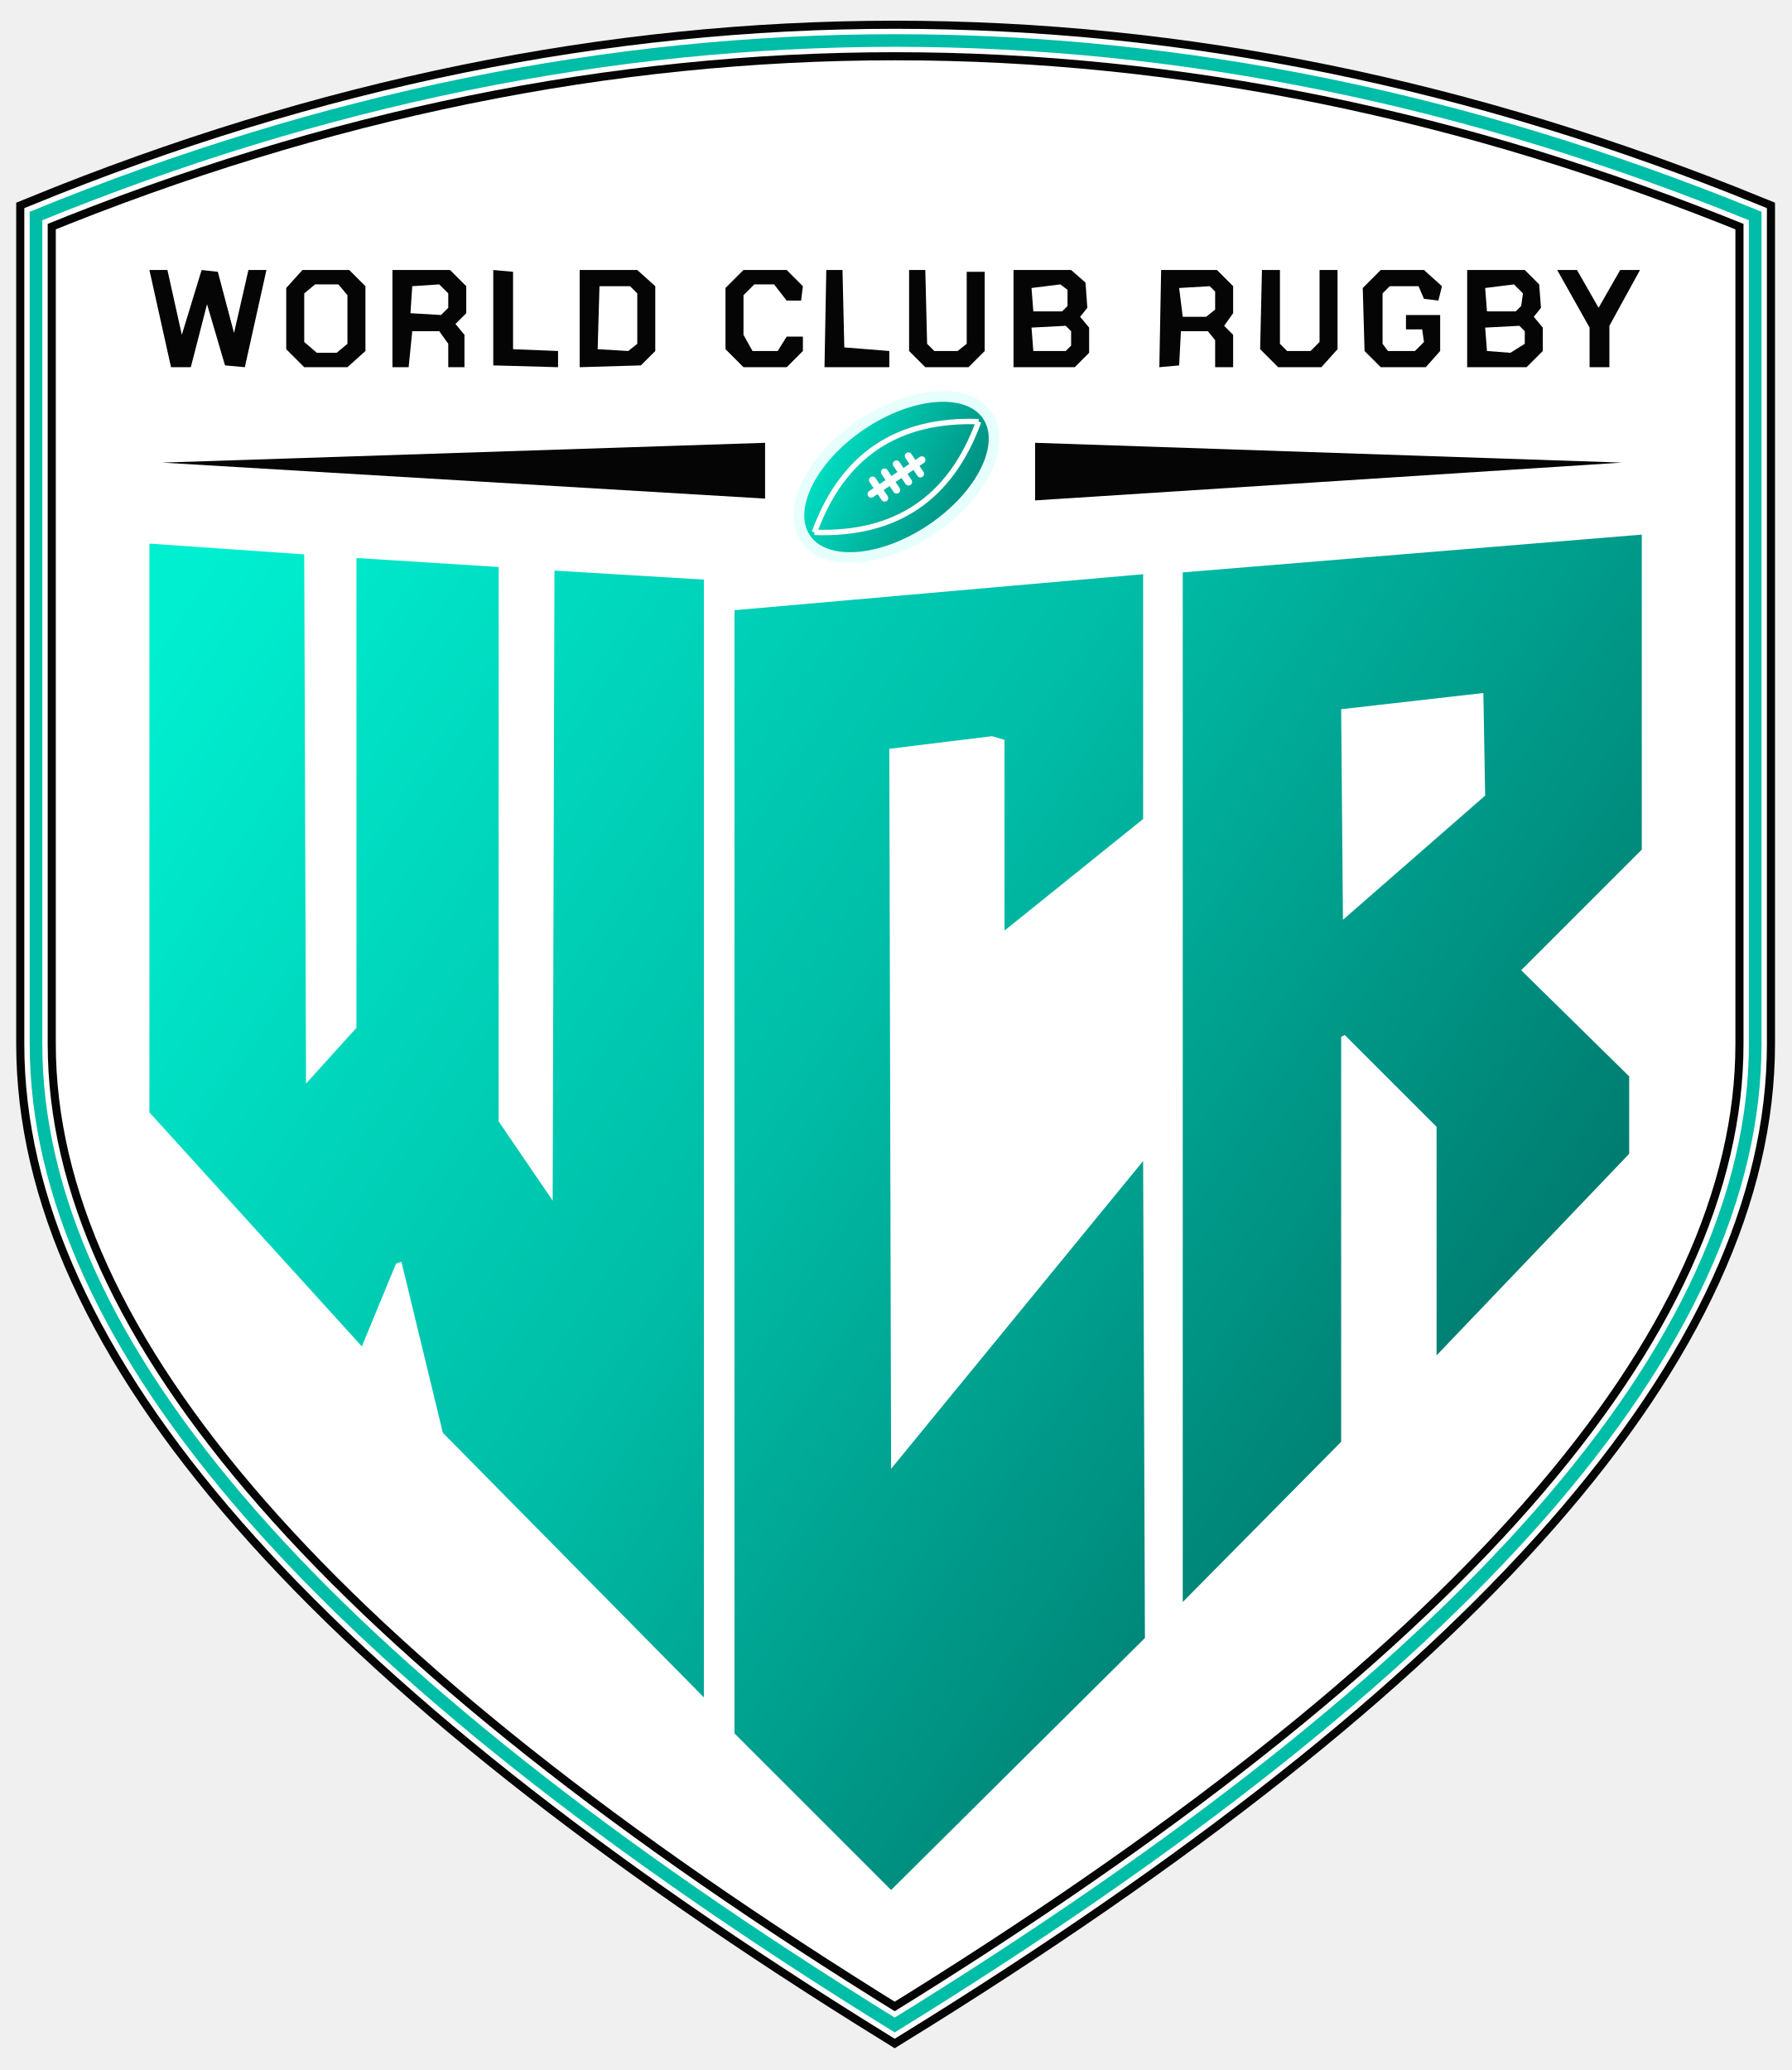
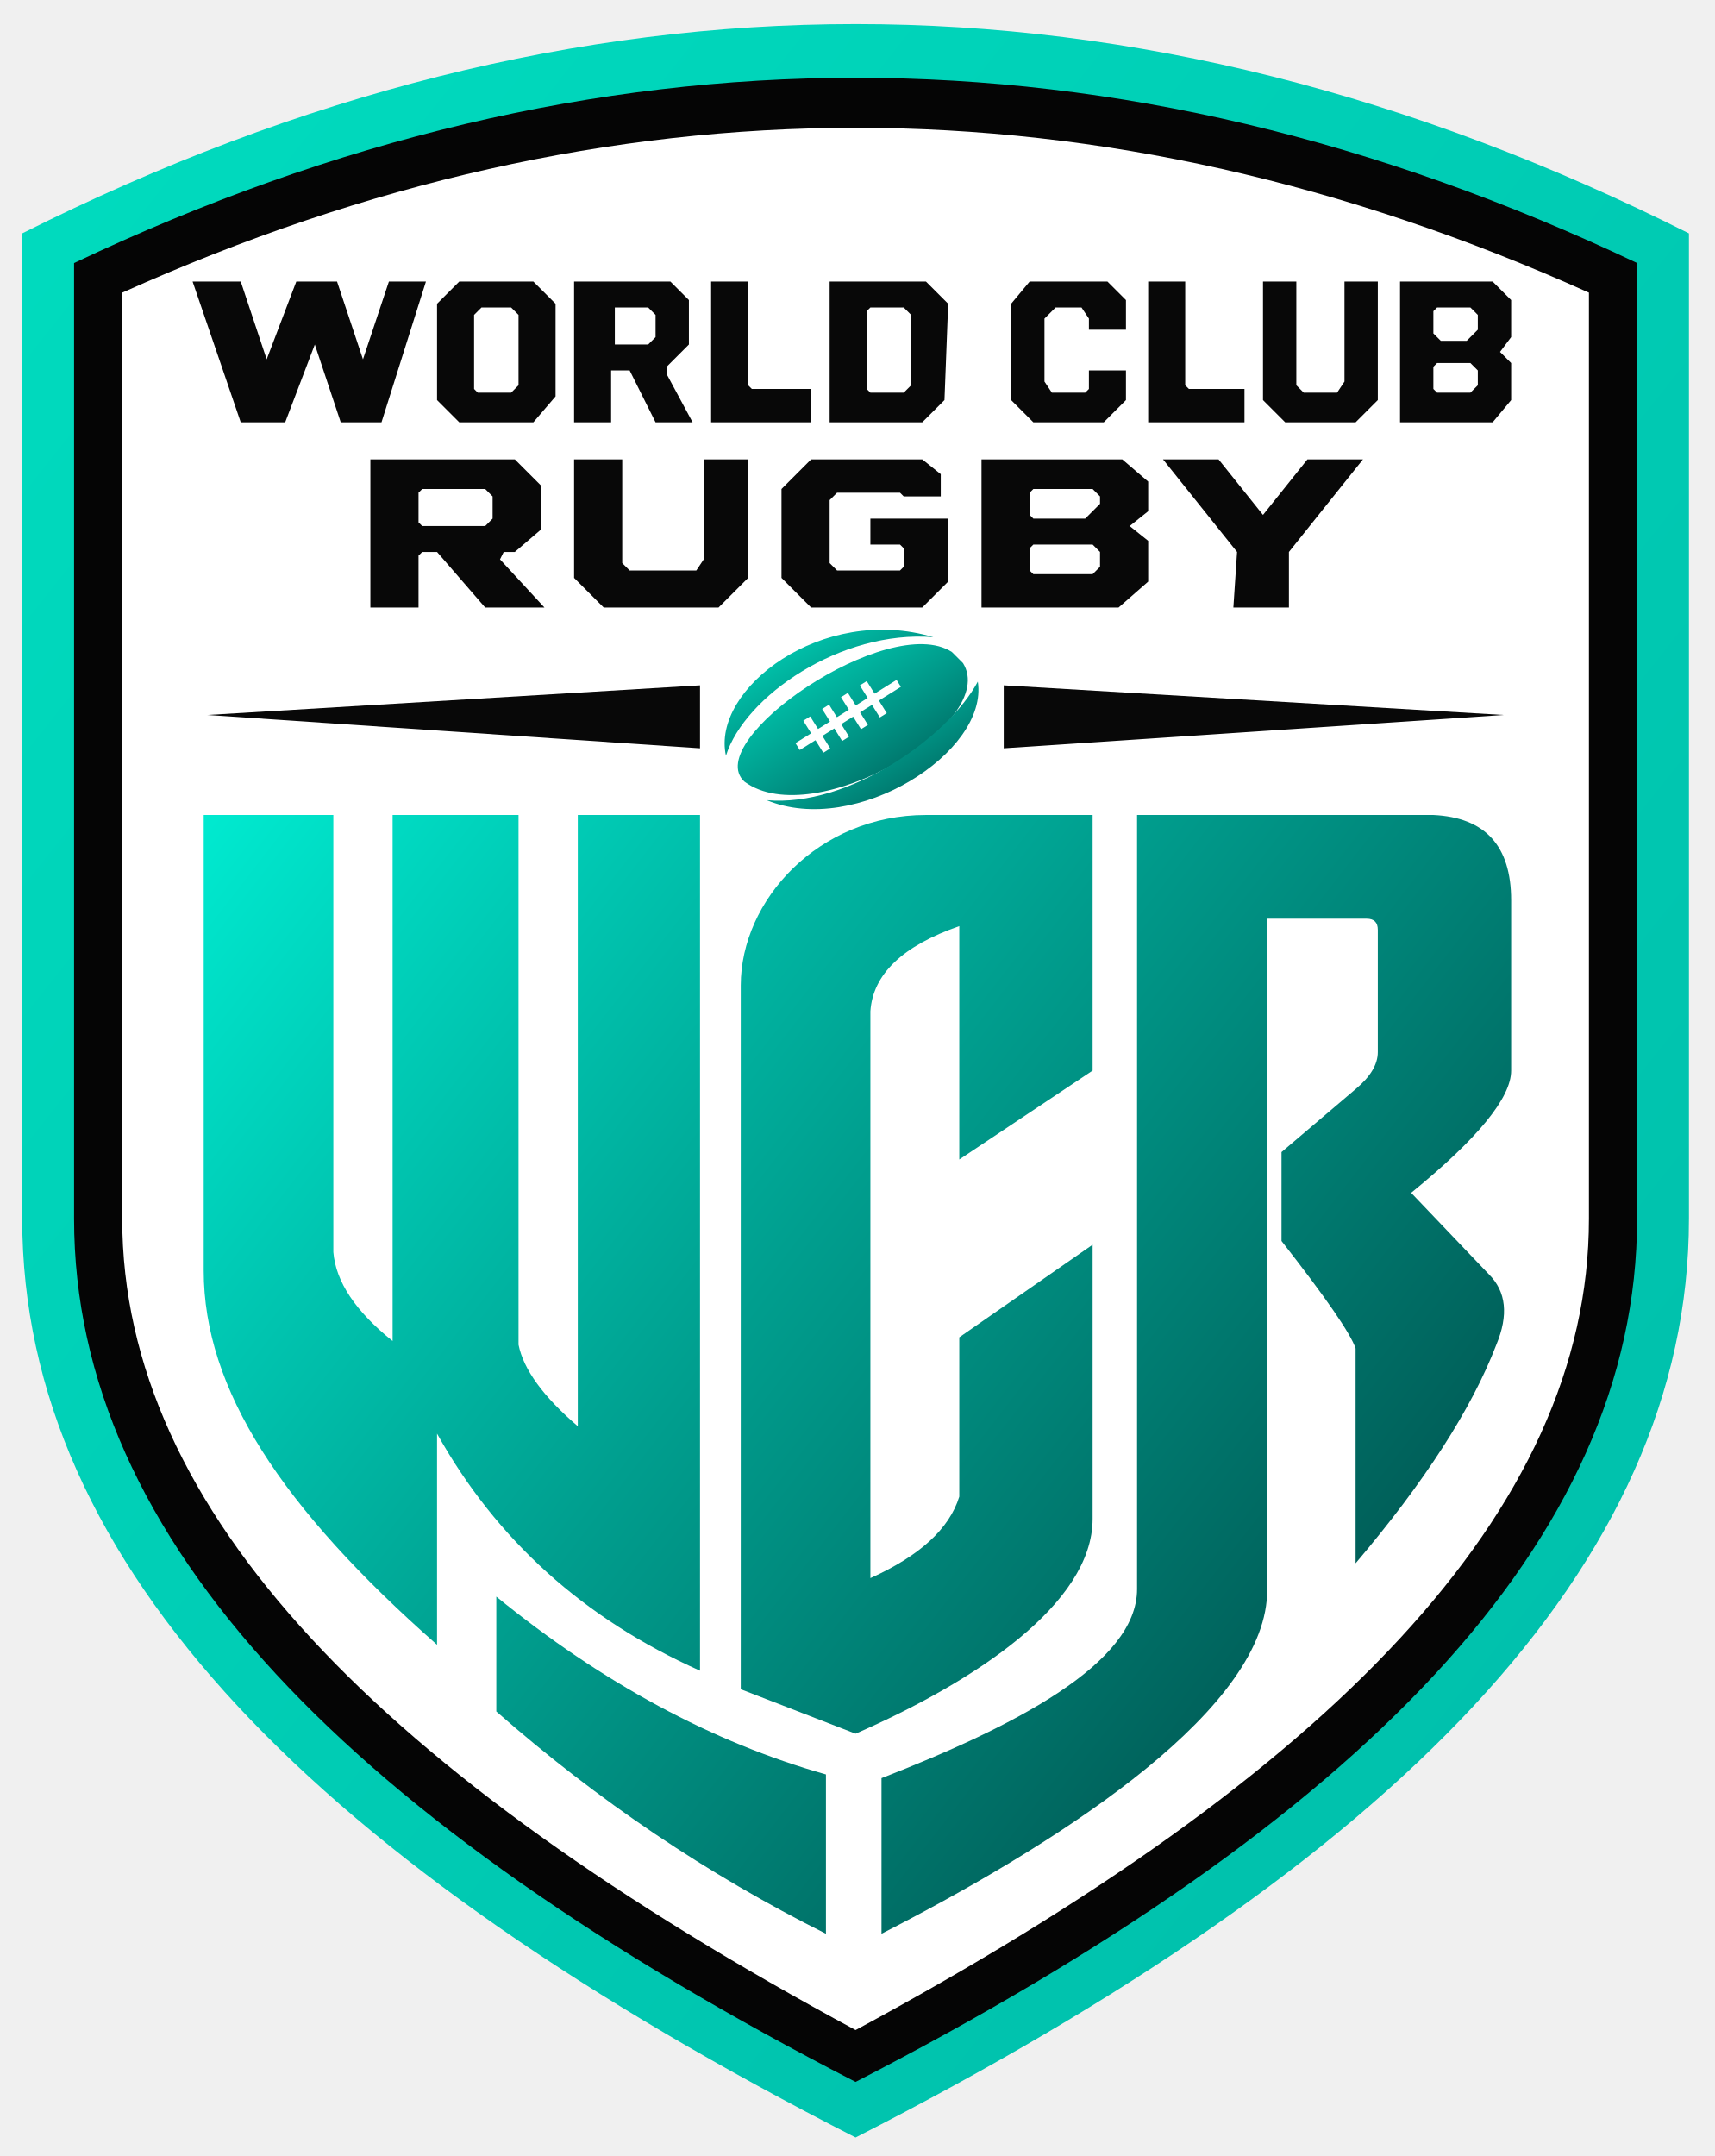
- <svg xmlns="http://www.w3.org/2000/svg" role="img" aria-label="World Club Rugby stacked logo" viewBox="65 100 995 1150">
+ <svg xmlns="http://www.w3.org/2000/svg" viewBox="69 16 463 582" role="img" aria-label="WCR — World Club Rugby">
  <defs>
-     <linearGradient id="teal" gradientUnits="userSpaceOnUse" x1="170" y1="430" x2="970" y2="960">
-       <stop stop-color="#00efd0" />
-       <stop offset=".45" stop-color="#00bda7" />
-       <stop offset="1" stop-color="#00695f" />
+     <linearGradient id="crest" gradientUnits="userSpaceOnUse" x1="124" y1="236" x2="465" y2="500">
+       <stop stop-color="#00ead0" />
+       <stop offset=".46" stop-color="#009e8e" />
+       <stop offset="1" stop-color="#004a47" />
    </linearGradient>
-     <linearGradient id="bg" x2="1" y2="1">
-       <stop stop-color="#00efd0" />
-       <stop offset="1" stop-color="#007f73" />
+     <linearGradient id="rim" x1="0" y1="0" x2="1" y2="1">
+       <stop stop-color="#00dcbf" />
+       <stop offset="1" stop-color="#00bca9" />
+     </linearGradient>
+     <linearGradient id="ball" x1="0" y1="0" x2="1" y2="1">
+       <stop stop-color="#00e1c3" />
+       <stop offset=".55" stop-color="#009687" />
+       <stop offset="1" stop-color="#00534e" />
    </linearGradient>
  </defs>
-   <path d="M85 220 Q562 25 1040 220 L1040 680 Q1040 930 562 1225 Q85 930 85 680 Z" fill="white" stroke="#050505" stroke-width="22" />
-   <path d="M85 220 Q562 25 1040 220 L1040 680 Q1040 930 562 1225 Q85 930 85 680 Z" fill="none" stroke="white" stroke-width="13" />
-   <path d="M85 220 Q562 25 1040 220 L1040 680 Q1040 930 562 1225 Q85 930 85 680 Z" fill="none" stroke="#00bda7" stroke-width="7" />
-   <g fill="#050505">
-     <path fill-rule="evenodd" d="M890,282L909,281L912,284L912,291L904,296L891,295Z M638,282L657,281L660,284L660,292L657,295L639,295Z M720,260L737,259L740,262L740,272L735,276L722,276Z M398,259L415,259L419,263L419,291L414,295L397,294Z M890,260L906,258L911,263L910,270L907,273L891,273Z M638,260L654,258L658,261L658,270L655,273L639,273Z M314,263L314,271L310,275L293,274L294,259L309,258Z M240,258L253,258L258,264L258,291L252,296L241,296L234,290L234,263Z M930,250L948,282L948,304L959,304L959,281L976,250L965,250L953,271L941,250Z M880,250L880,304L913,304L922,295L922,282L917,276L921,271L920,258L912,250Z M832,250L822,260L823,295L832,304L857,304L865,295L865,275L846,275L846,283L855,283L856,290L851,295L836,295L833,291L833,263L837,259L853,259L856,266L864,267L866,259L856,250Z M766,250L765,294L775,304L799,304L808,294L808,250L798,250L798,290L793,295L780,295L776,291L776,250Z M710,250L709,304L720,303L721,284L736,284L740,289L740,304L750,304L750,286L745,281L750,274L750,259L741,250Z M628,250L628,304L662,304L670,296L670,282L665,276L669,271L668,257L660,250Z M570,250L570,295L579,304L603,304L612,295L612,251L602,251L602,291L597,295L584,295L580,291L579,250Z M524,250L523,304L559,304L559,295L534,293L533,250Z M478,250L468,260L468,294L478,304L502,304L511,295L511,287L502,287L497,295L483,295L478,286L478,264L484,258L495,258L502,267L510,267L511,259L502,250Z M387,250L387,304L421,303L429,295L429,259L419,250Z M339,250L339,303L375,304L375,295L350,294L350,251Z M283,250L283,304L292,304L294,284L309,284L314,291L314,304L323,304L323,286L318,280L324,274L324,259L315,250Z M233,250L224,260L224,294L234,304L258,304L268,295L268,259L259,250Z M148,250L160,304L171,304L180,269L190,303L201,304L213,250L203,250L195,285L186,251L177,250L166,286L158,250Z" />
-     <path d="M640 378L966 357L640 346ZM490 377L490 346L155 357Z" />
+   <path fill="url(#rim)" d="M75 79 Q300 -34 525 79 V345 C525 439 445 519 300 593 C155 519 75 439 75 345Z" />
+   <path fill="#050505" d="M89 87 Q300 -13 511 87 V345 C511 432 436 508 300 578 C164 508 89 432 89 345Z" />
+   <path fill="#fff" d="M102 95 Q300 6 498 95 V345 C498 424 428 495 300 564 C172 495 102 424 102 345Z" />
+   <g fill="#080808" fill-rule="evenodd">
+     <path d="M121 92H134L141 113L149 92H160L167 113L174 92H184L172 130H161L154 109L146 130H134Z M193 92H213L219 98V123L213 130H193L187 124V98Z M199 99H207L209 101V120L207 122H198L197 121V101Z M224 92H250L255 97V109L249 115V117L256 130H246L239 116H234V130H224Z M235 99H244L246 101V107L244 109H235Z M261 92H271V120L272 121H288V130H261Z M293 92H319L325 98L324 124L318 130H293Z M304 99H313L315 101V120L313 122H304L303 121V100Z M347 92H368L373 97V105H363V102L361 99H354L351 102V119L353 122H362L363 121V116H373V124L367 130H348L342 124V98Z M379 92H389V120L390 121H405V130H379Z M410 92H419V120L421 122H430L432 119V92H441V124L435 130H416L410 124Z M447 92H472L477 97V107L474 111L477 114V124L472 130H447Z M456 100L457 99H466L468 101V105L465 108H458L456 106Z M456 115L457 114H466L468 116V120L466 122H457L456 121Z" />
+     <path d="M169 140H208L215 147V159L208 165H205L204 167L216 180H200L187 165H183L182 166V180H169Z M182 149L183 148H200L202 150V156L200 158H183L182 157Z M224 140H237V168L239 170H257L259 167V140H271V172L263 180H232L224 172Z M288 140H318L323 144V150H313L312 149H295L293 151V168L295 170H312L313 169V164L312 163H304V156H325V173L318 180H288L280 172V148Z M334 140H372L379 146V154L374 158L379 162V173L371 180H334Z M347 149L348 148H364L366 150V152L362 156H348L347 155Z M347 164L348 163H364L366 165V169L364 171H348L347 170Z M383 140H398L410 155L422 140H437L417 165V180H402L403 165Z" />
+     <path d="M125 209L258 201V218Z M340 201L475 209L340 218Z" />
  </g>
-   <g transform="translate(563 365) rotate(-34)">
-     <ellipse rx="61" ry="35" fill="url(#bg)" stroke="#e7fffc" stroke-width="6" />
-     <path d="M-55 0Q0-40 55 0M-55 0Q0 40 55 0" stroke="#fff" stroke-width="3" fill="none" />
-     <path d="M-17 0H17M-12-6V6M-4-6V6M4-6V6M12-6V6" stroke="white" stroke-width="4" stroke-linecap="round" />
+   <g fill="url(#ball)">
+     <path d="M265 220C261 202 291 179 321 188C296 186 270 204 265 220Z" />
+     <path d="M329 195C339 211 289 241 270 227C258 216 309 181 326 192Z" />
+     <path d="M333 200C336 219 300 242 276 232C298 234 325 215 333 200Z" />
  </g>
-   <g fill="url(#teal)">
-     <path fill-rule="evenodd" d="M889,485L890,542L811,611L810,494Z M700,419L473,439L473,1063L560,1150L701,1010L700,745L560,916L559,516L616,509L623,511L623,617L700,555Z M148,402L148,718L266,848L285,802L288,801L311,896L456,1043L456,422L373,417L372,767L342,723L342,415L263,410L263,671L235,702L234,408Z M977,397L722,418L722,990L810,901L810,676L812,675L863,726L863,853L970,741L970,698L910,639L977,572Z" />
+   <g transform="translate(298 209) rotate(-32)" fill="none" stroke="#fff" stroke-width="2.2" stroke-linecap="square">
+     <path d="M-15 0H15 M-10 -4V4 M-4 -4V4 M2 -4V4 M8 -4V4" />
+   </g>
+   <g fill="url(#crest)">
+     <path d="M124 236H159V354Q160 366 175 378V236H209V379Q211 389 225 401V236H258V467Q211 446 187 403V460C145 423 124 391 124 359Z" />
+     <path d="M203 447Q246 482 292 495V538Q244 514 203 478Z" />
+     <path d="M364 236H319C290 236 269 259 269 282V472L300 484C332 470 364 449 364 426V352L328 377V420Q324 433 304 442V289Q305 274 328 266V329L364 305Z" />
+     <path d="M376 236H456Q477 237 477 259V305Q477 316 450 338L471 360Q478 367 473 379Q463 405 435 438V380Q433 374 415 351V327L435 310Q441 305 441 300V267Q441 264 438 264H411V448C408 480 352 515 307 538V496C343 482 376 465 376 445Z" />
  </g>
</svg>
